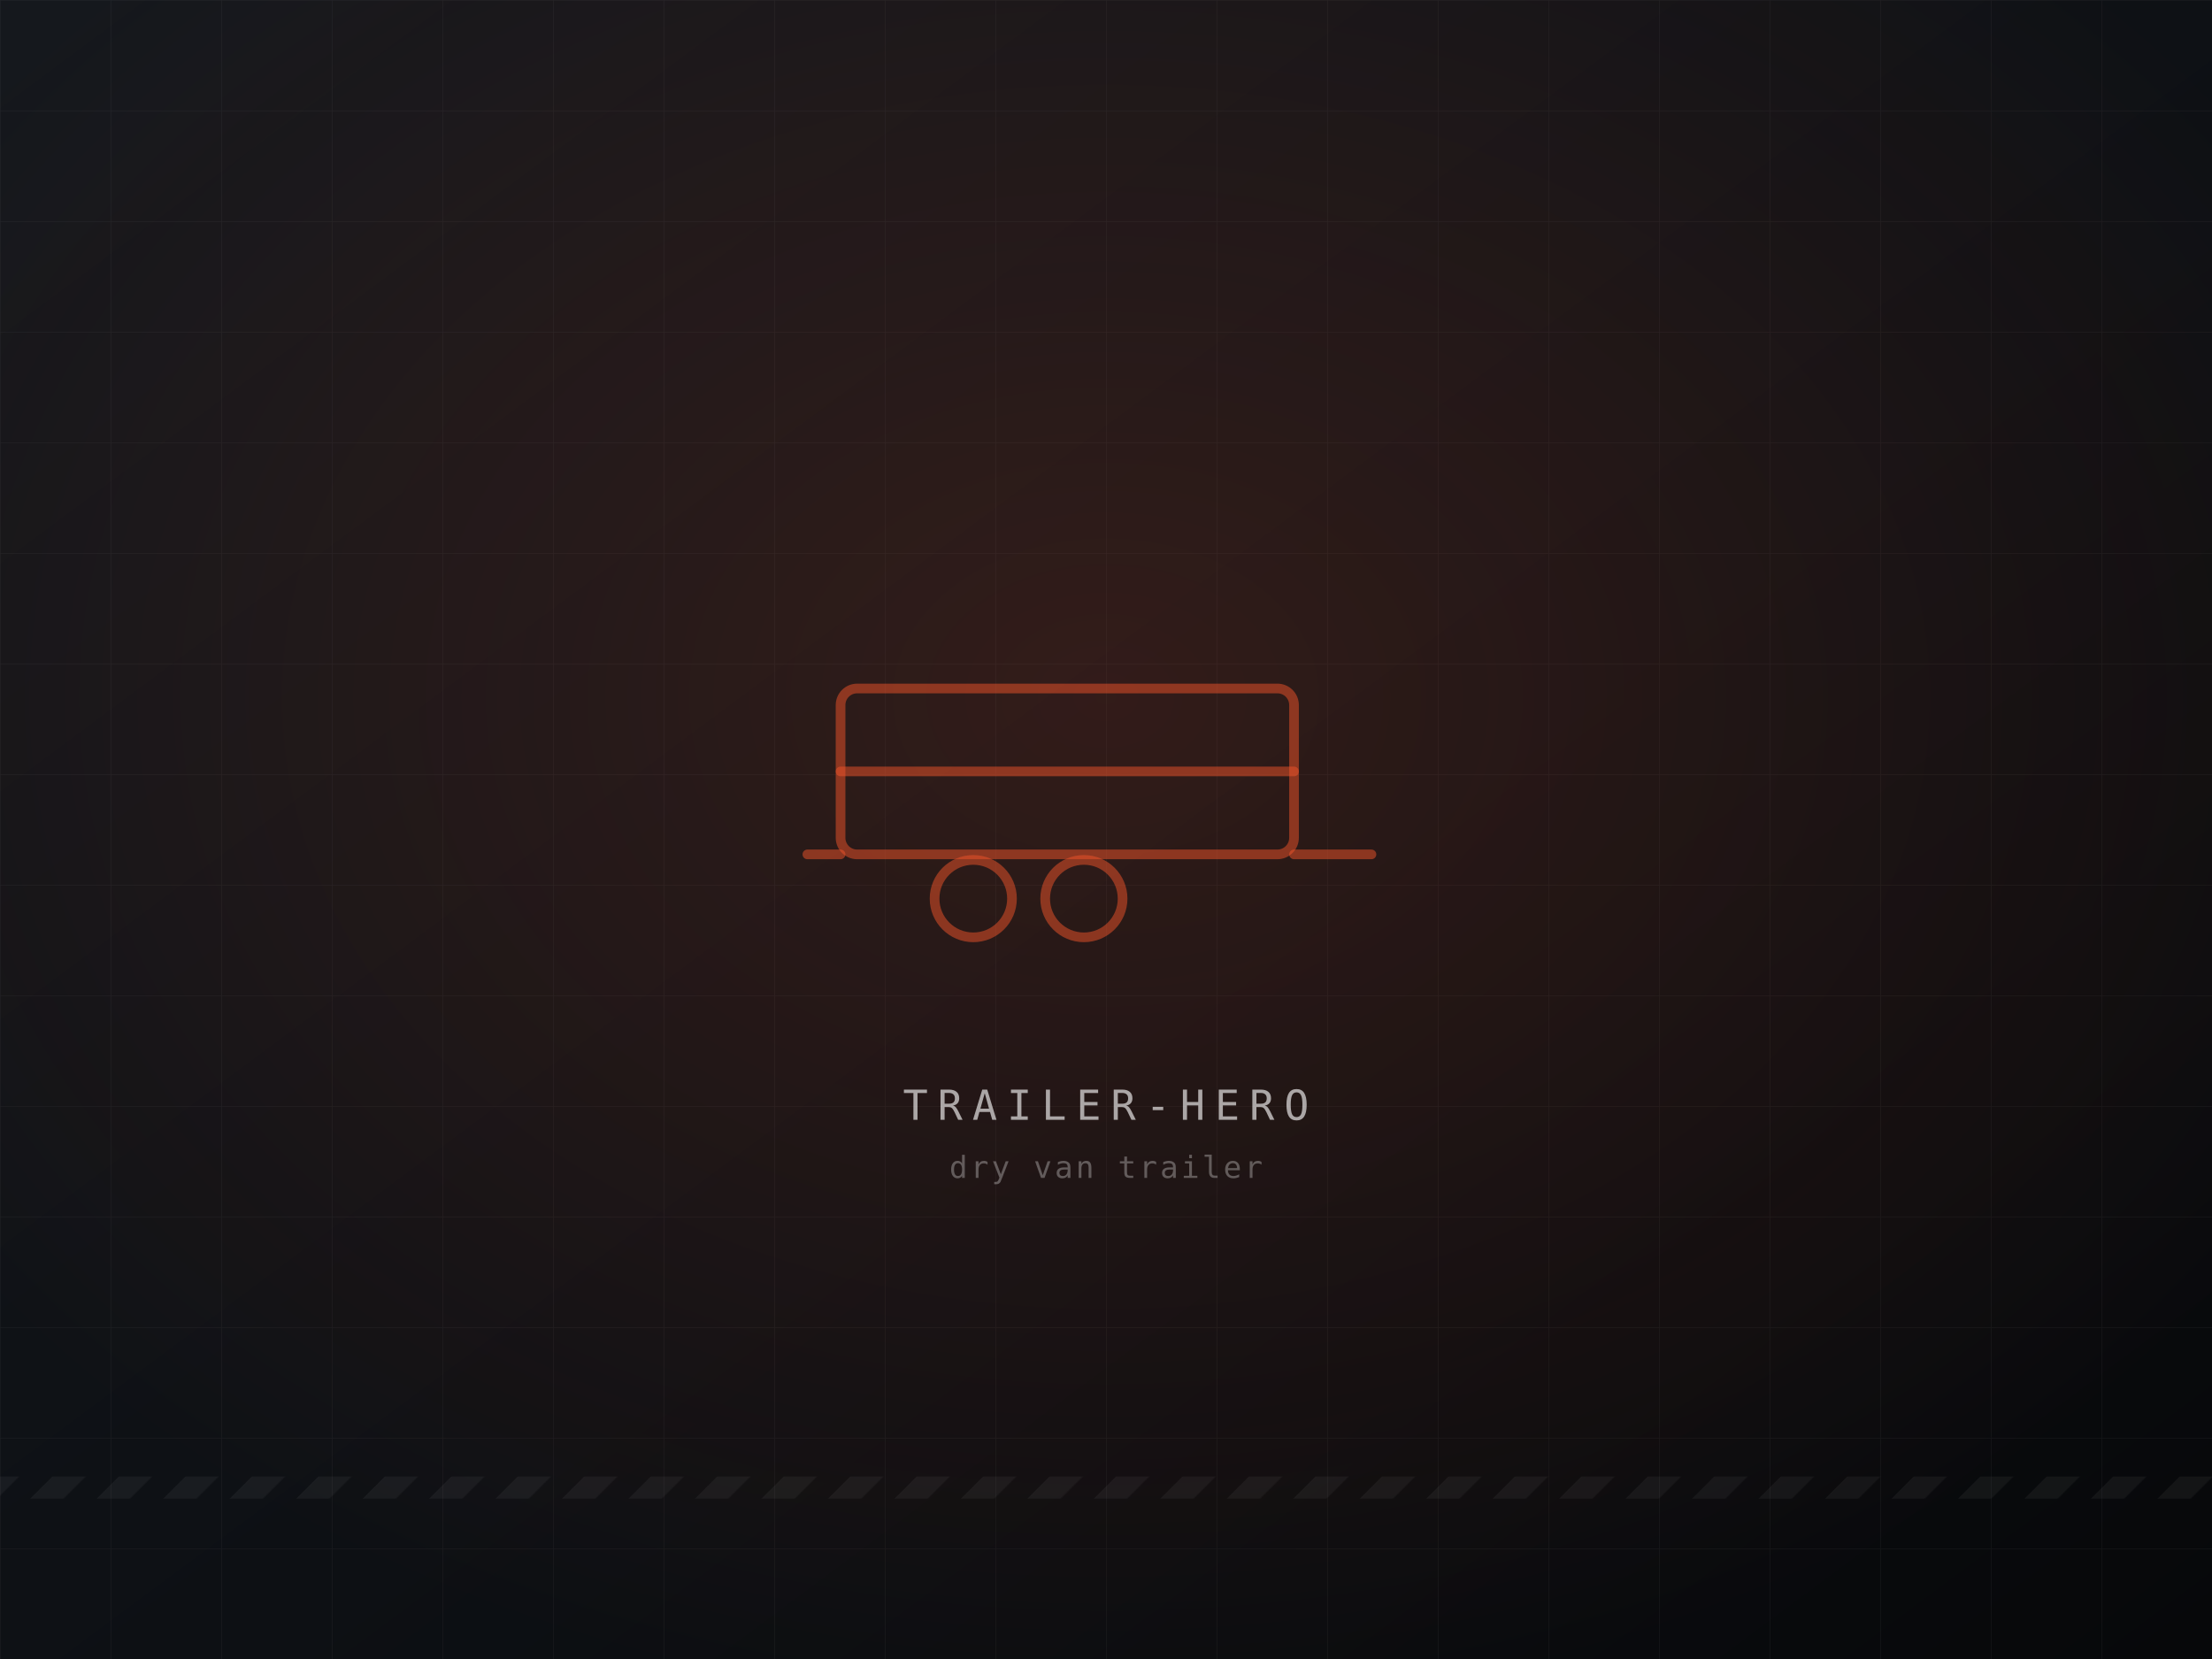
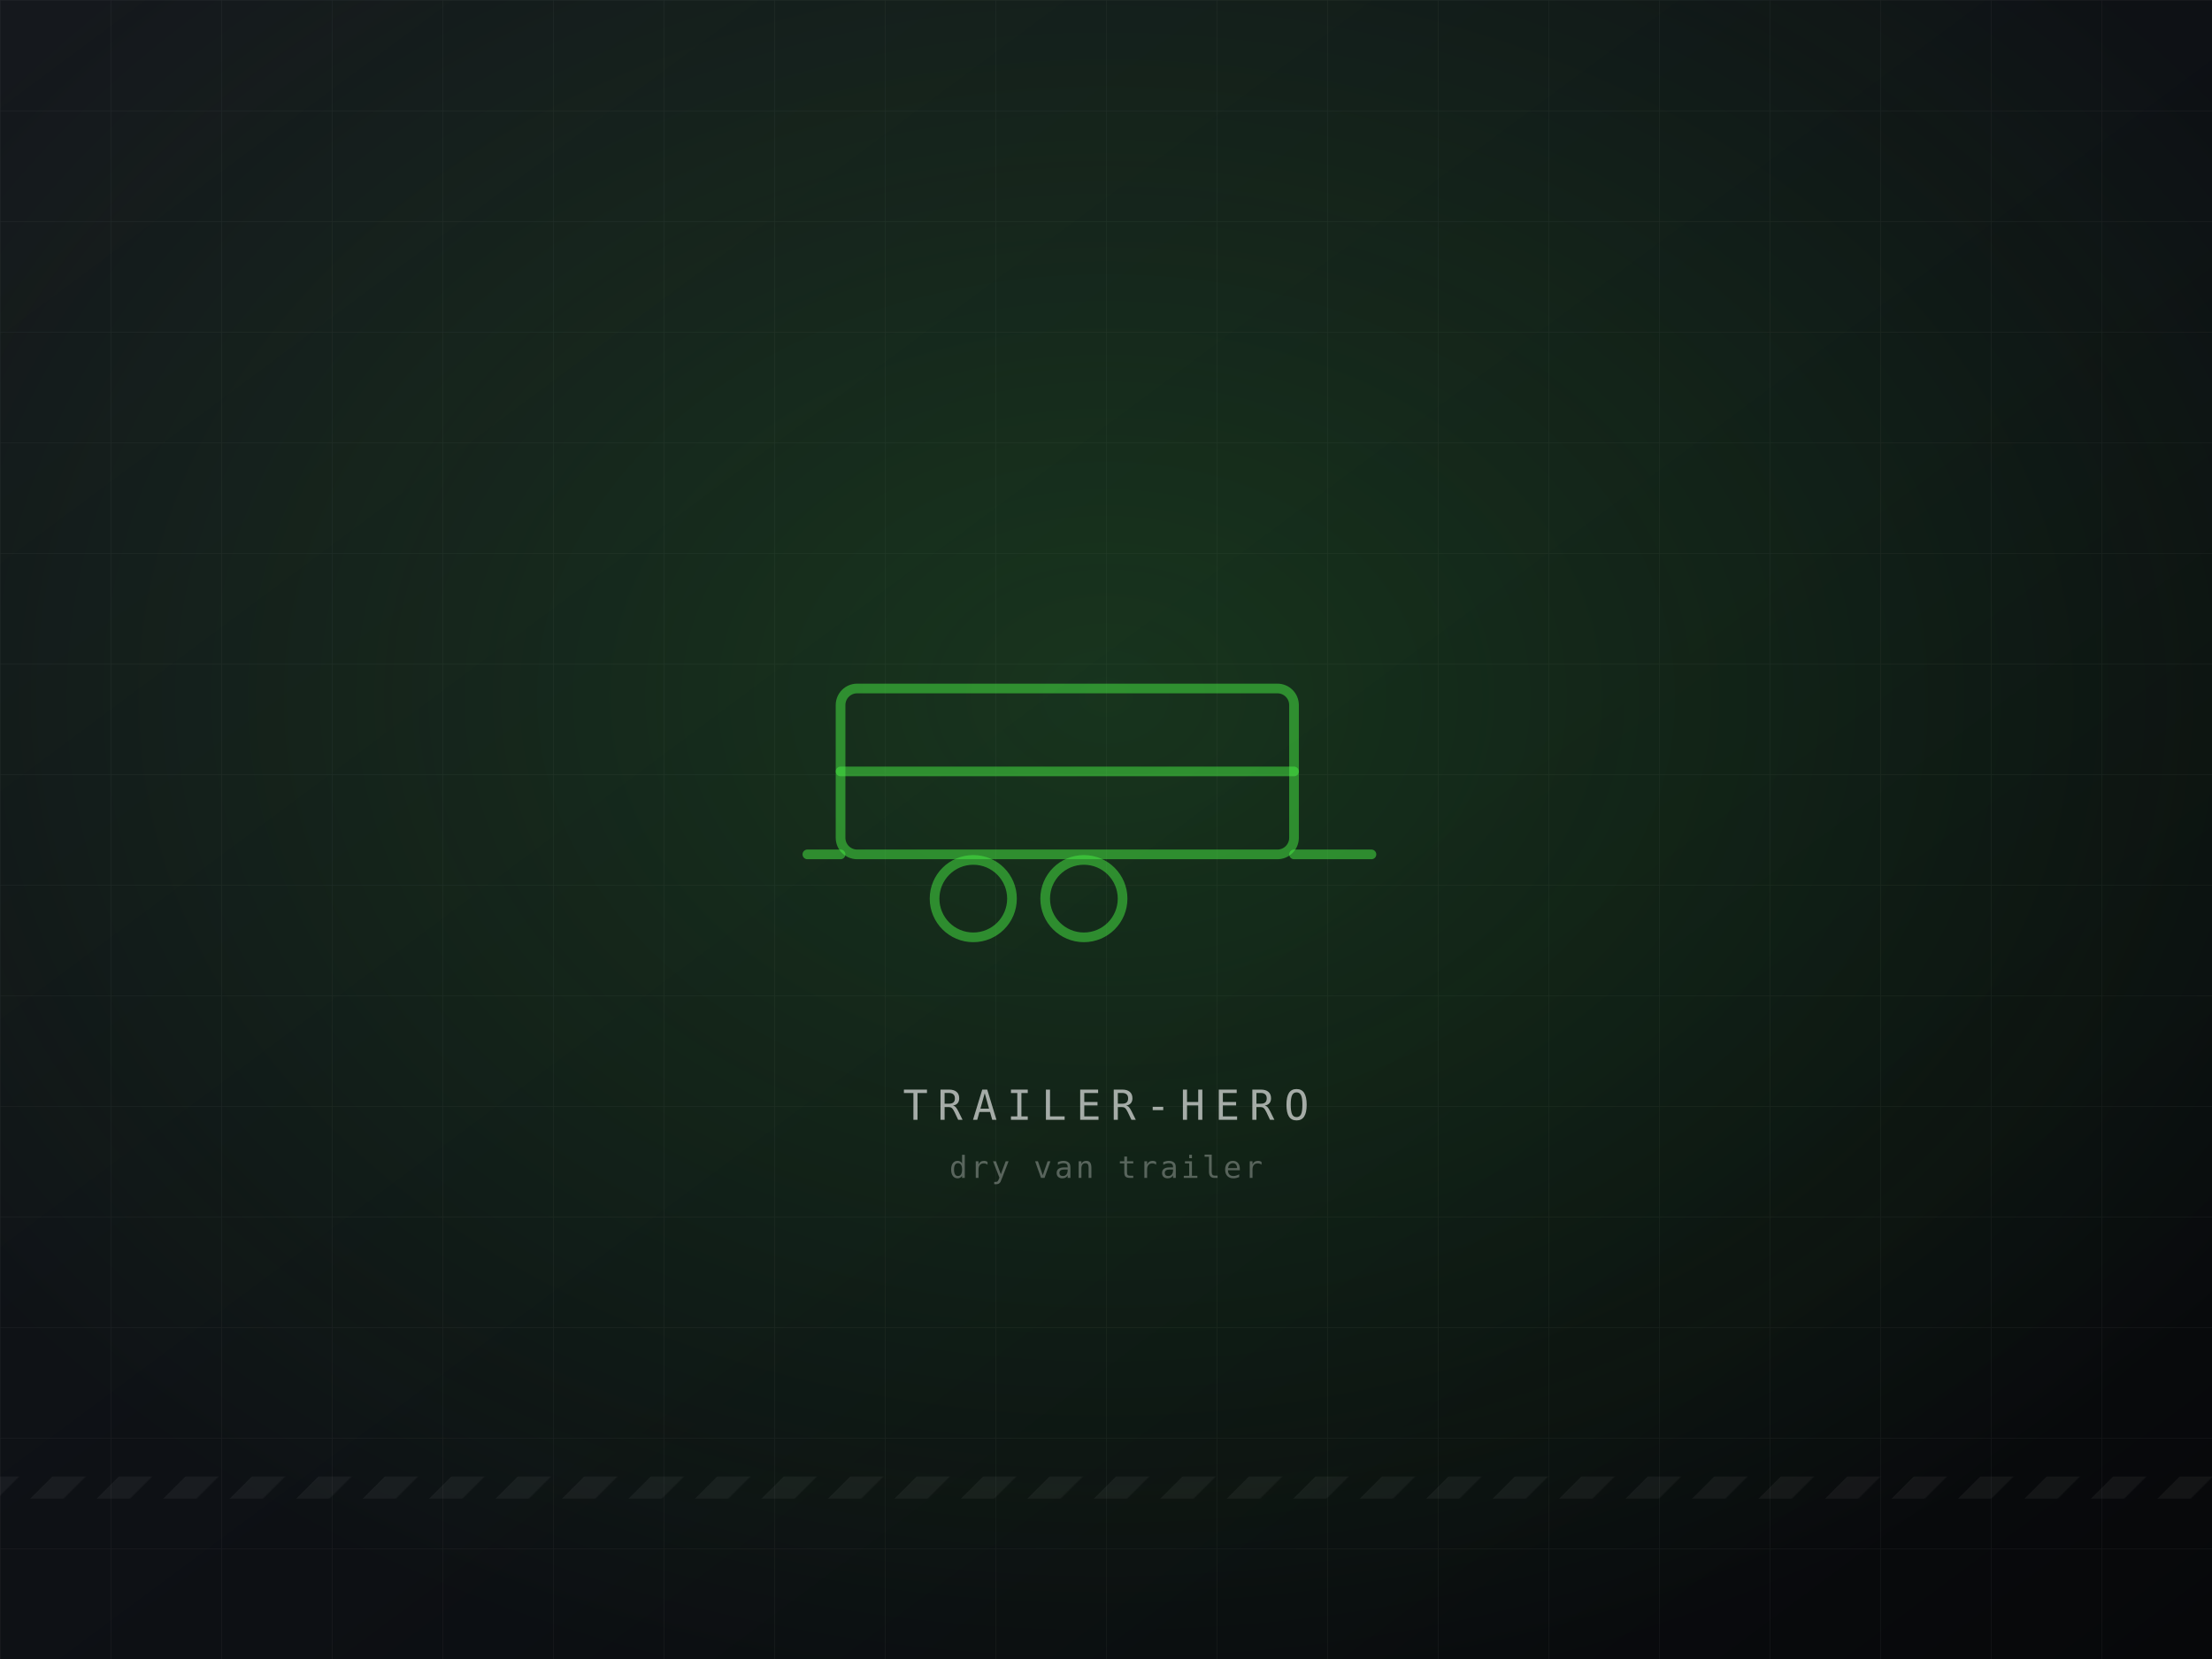
<svg xmlns="http://www.w3.org/2000/svg" viewBox="0 0 1600 1200" width="1600" height="1200" role="img" aria-label="dry van trailer">
  <defs>
    <linearGradient id="bgtrailerhero" x1="0" y1="0" x2="1" y2="1">
      <stop offset="0" stop-color="#15181d" />
      <stop offset="0.55" stop-color="#0d1014" />
      <stop offset="1" stop-color="#07080a" />
    </linearGradient>
    <radialGradient id="glowtrailerhero" cx="0.5" cy="0.42" r="0.62">
-       <stop offset="0" stop-color="#f0552b" stop-opacity="0.16" />
-       <stop offset="1" stop-color="#f0552b" stop-opacity="0" />
+       <stop offset="0" stop-color="#49ef45" stop-opacity="0.16" />
+       <stop offset="1" stop-color="#49ef45" stop-opacity="0" />
    </radialGradient>
    <pattern id="gridtrailerhero" width="80" height="80" patternUnits="userSpaceOnUse">
      <path d="M80 0H0V80" fill="none" stroke="#ffffff" stroke-opacity="0.05" stroke-width="1" />
    </pattern>
    <pattern id="stripetrailerhero" width="34" height="34" patternUnits="userSpaceOnUse" patternTransform="rotate(45)">
      <rect width="17" height="34" fill="#ffffff" fill-opacity="0.05" />
    </pattern>
  </defs>
  <rect width="1600" height="1200" fill="url(#bgtrailerhero)" />
  <rect width="1600" height="1200" fill="url(#gridtrailerhero)" />
  <rect width="1600" height="1200" fill="url(#glowtrailerhero)" />
  <rect x="0" y="1068" width="1600" height="16" fill="url(#stripetrailerhero)" />
  <g transform="translate(560, 410) scale(2)">
-     <g fill="none" stroke="#f0552b" stroke-opacity="0.5" stroke-width="3.5" stroke-linecap="round" stroke-linejoin="round">
+     <g fill="none" stroke="#49ef45" stroke-opacity="0.5" stroke-width="3.5" stroke-linecap="round" stroke-linejoin="round">
      <rect x="24" y="44" width="164" height="60" rx="6" />
      <path d="M24 74h164" />
      <path d="M188 104h28" />
      <circle cx="72" cy="120" r="14" />
      <circle cx="112" cy="120" r="14" />
      <path d="M24 104h-12" />
    </g>
  </g>
  <g transform="translate(800, 810)" text-anchor="middle" font-family="ui-monospace, SFMono-Regular, Menlo, monospace">
    <text y="0" fill="#ffffff" fill-opacity="0.62" font-size="30" letter-spacing="7">TRAILER-HERO</text>
    <text y="42" fill="#ffffff" fill-opacity="0.30" font-size="22" letter-spacing="2">dry van trailer</text>
  </g>
</svg>
